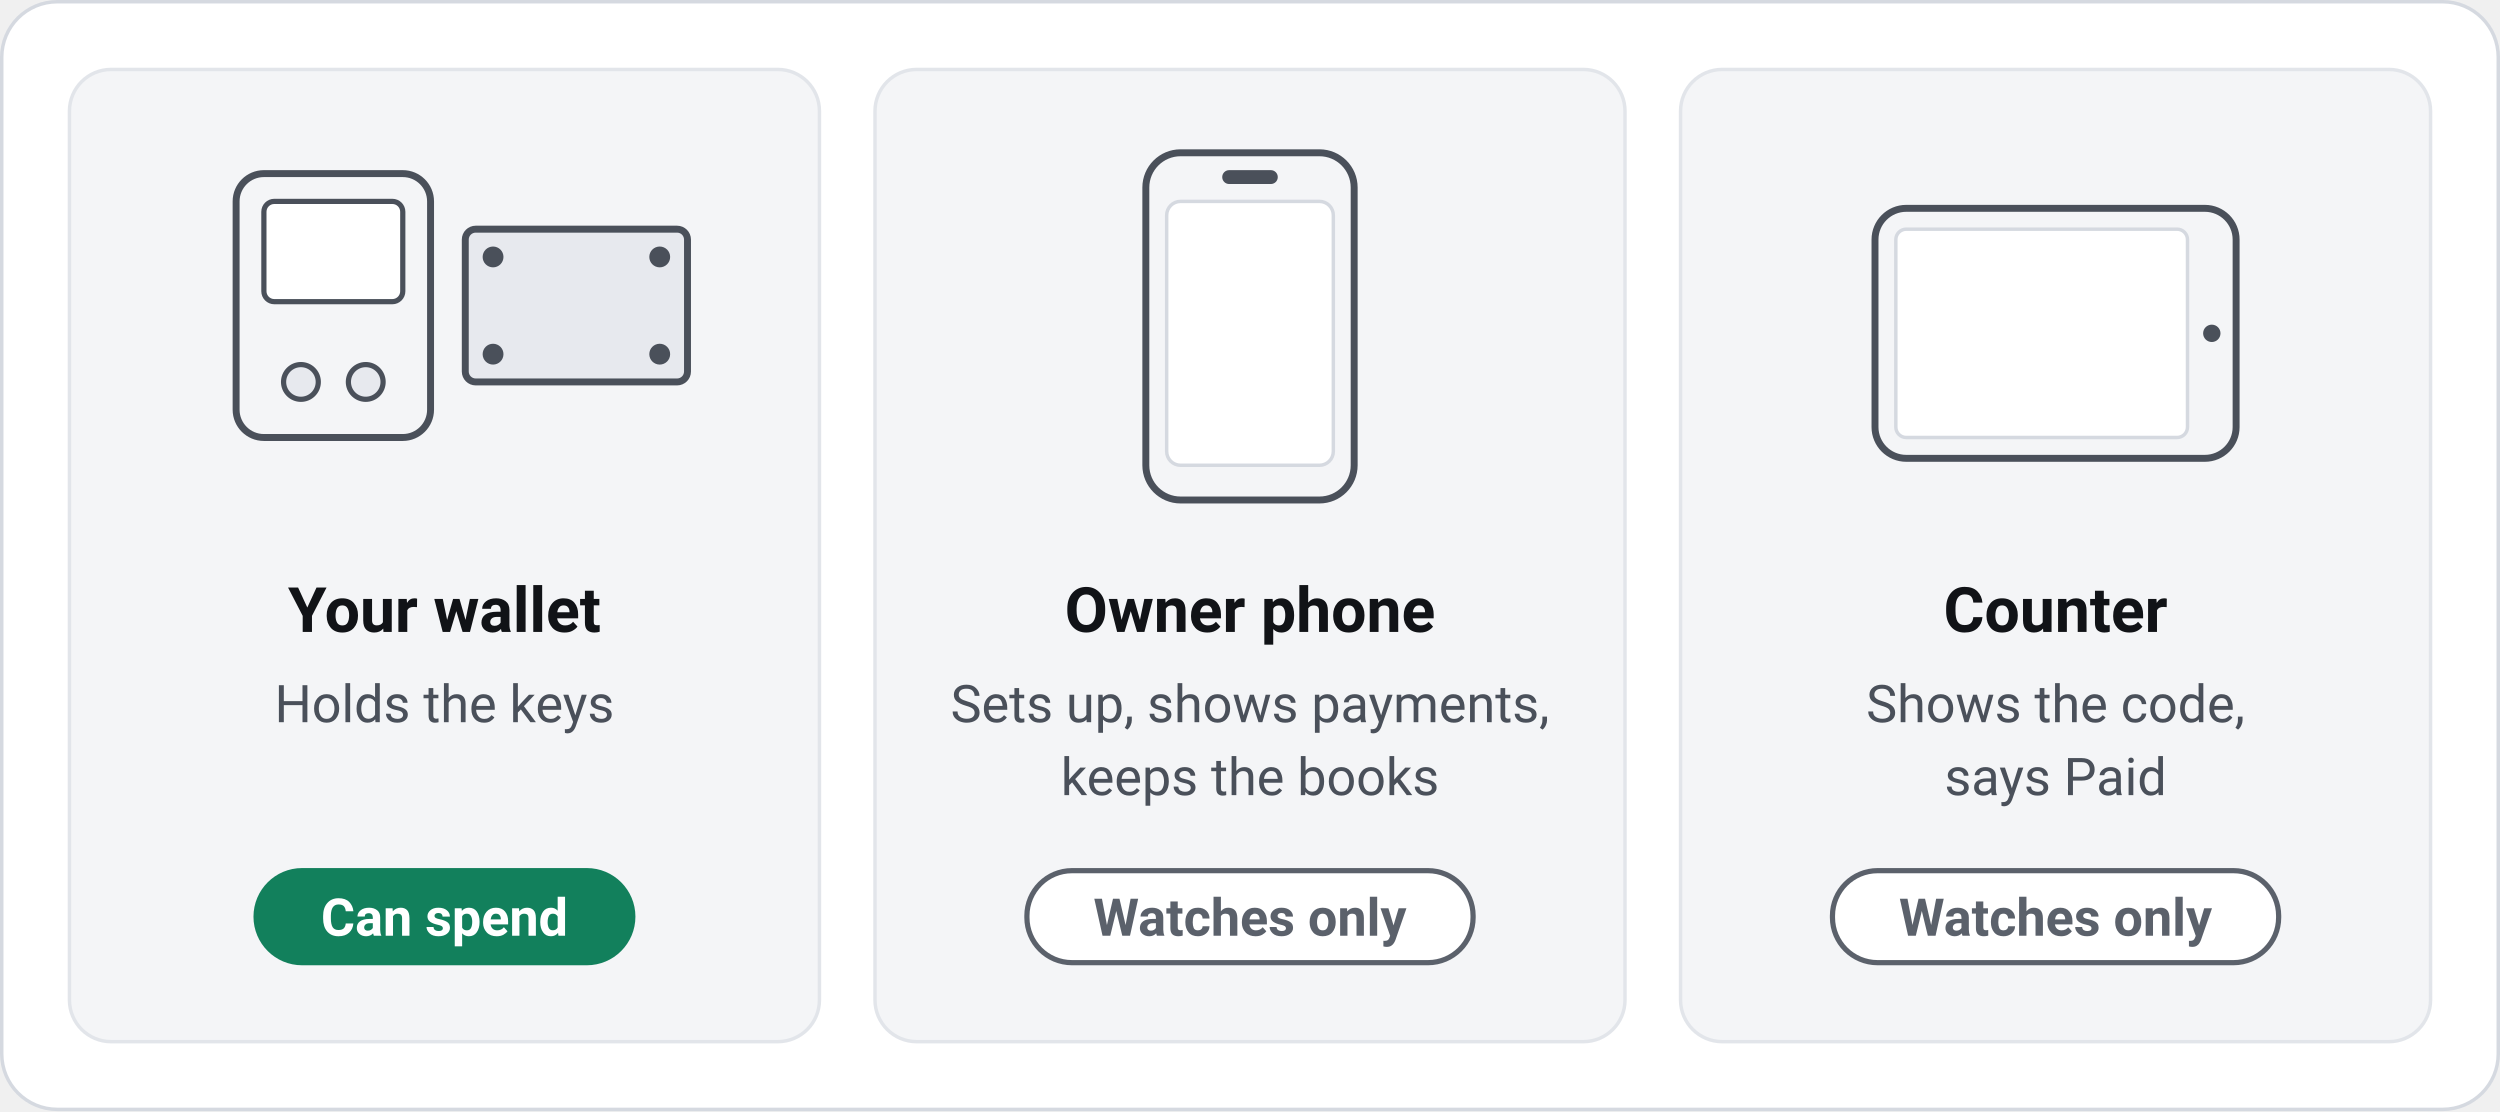
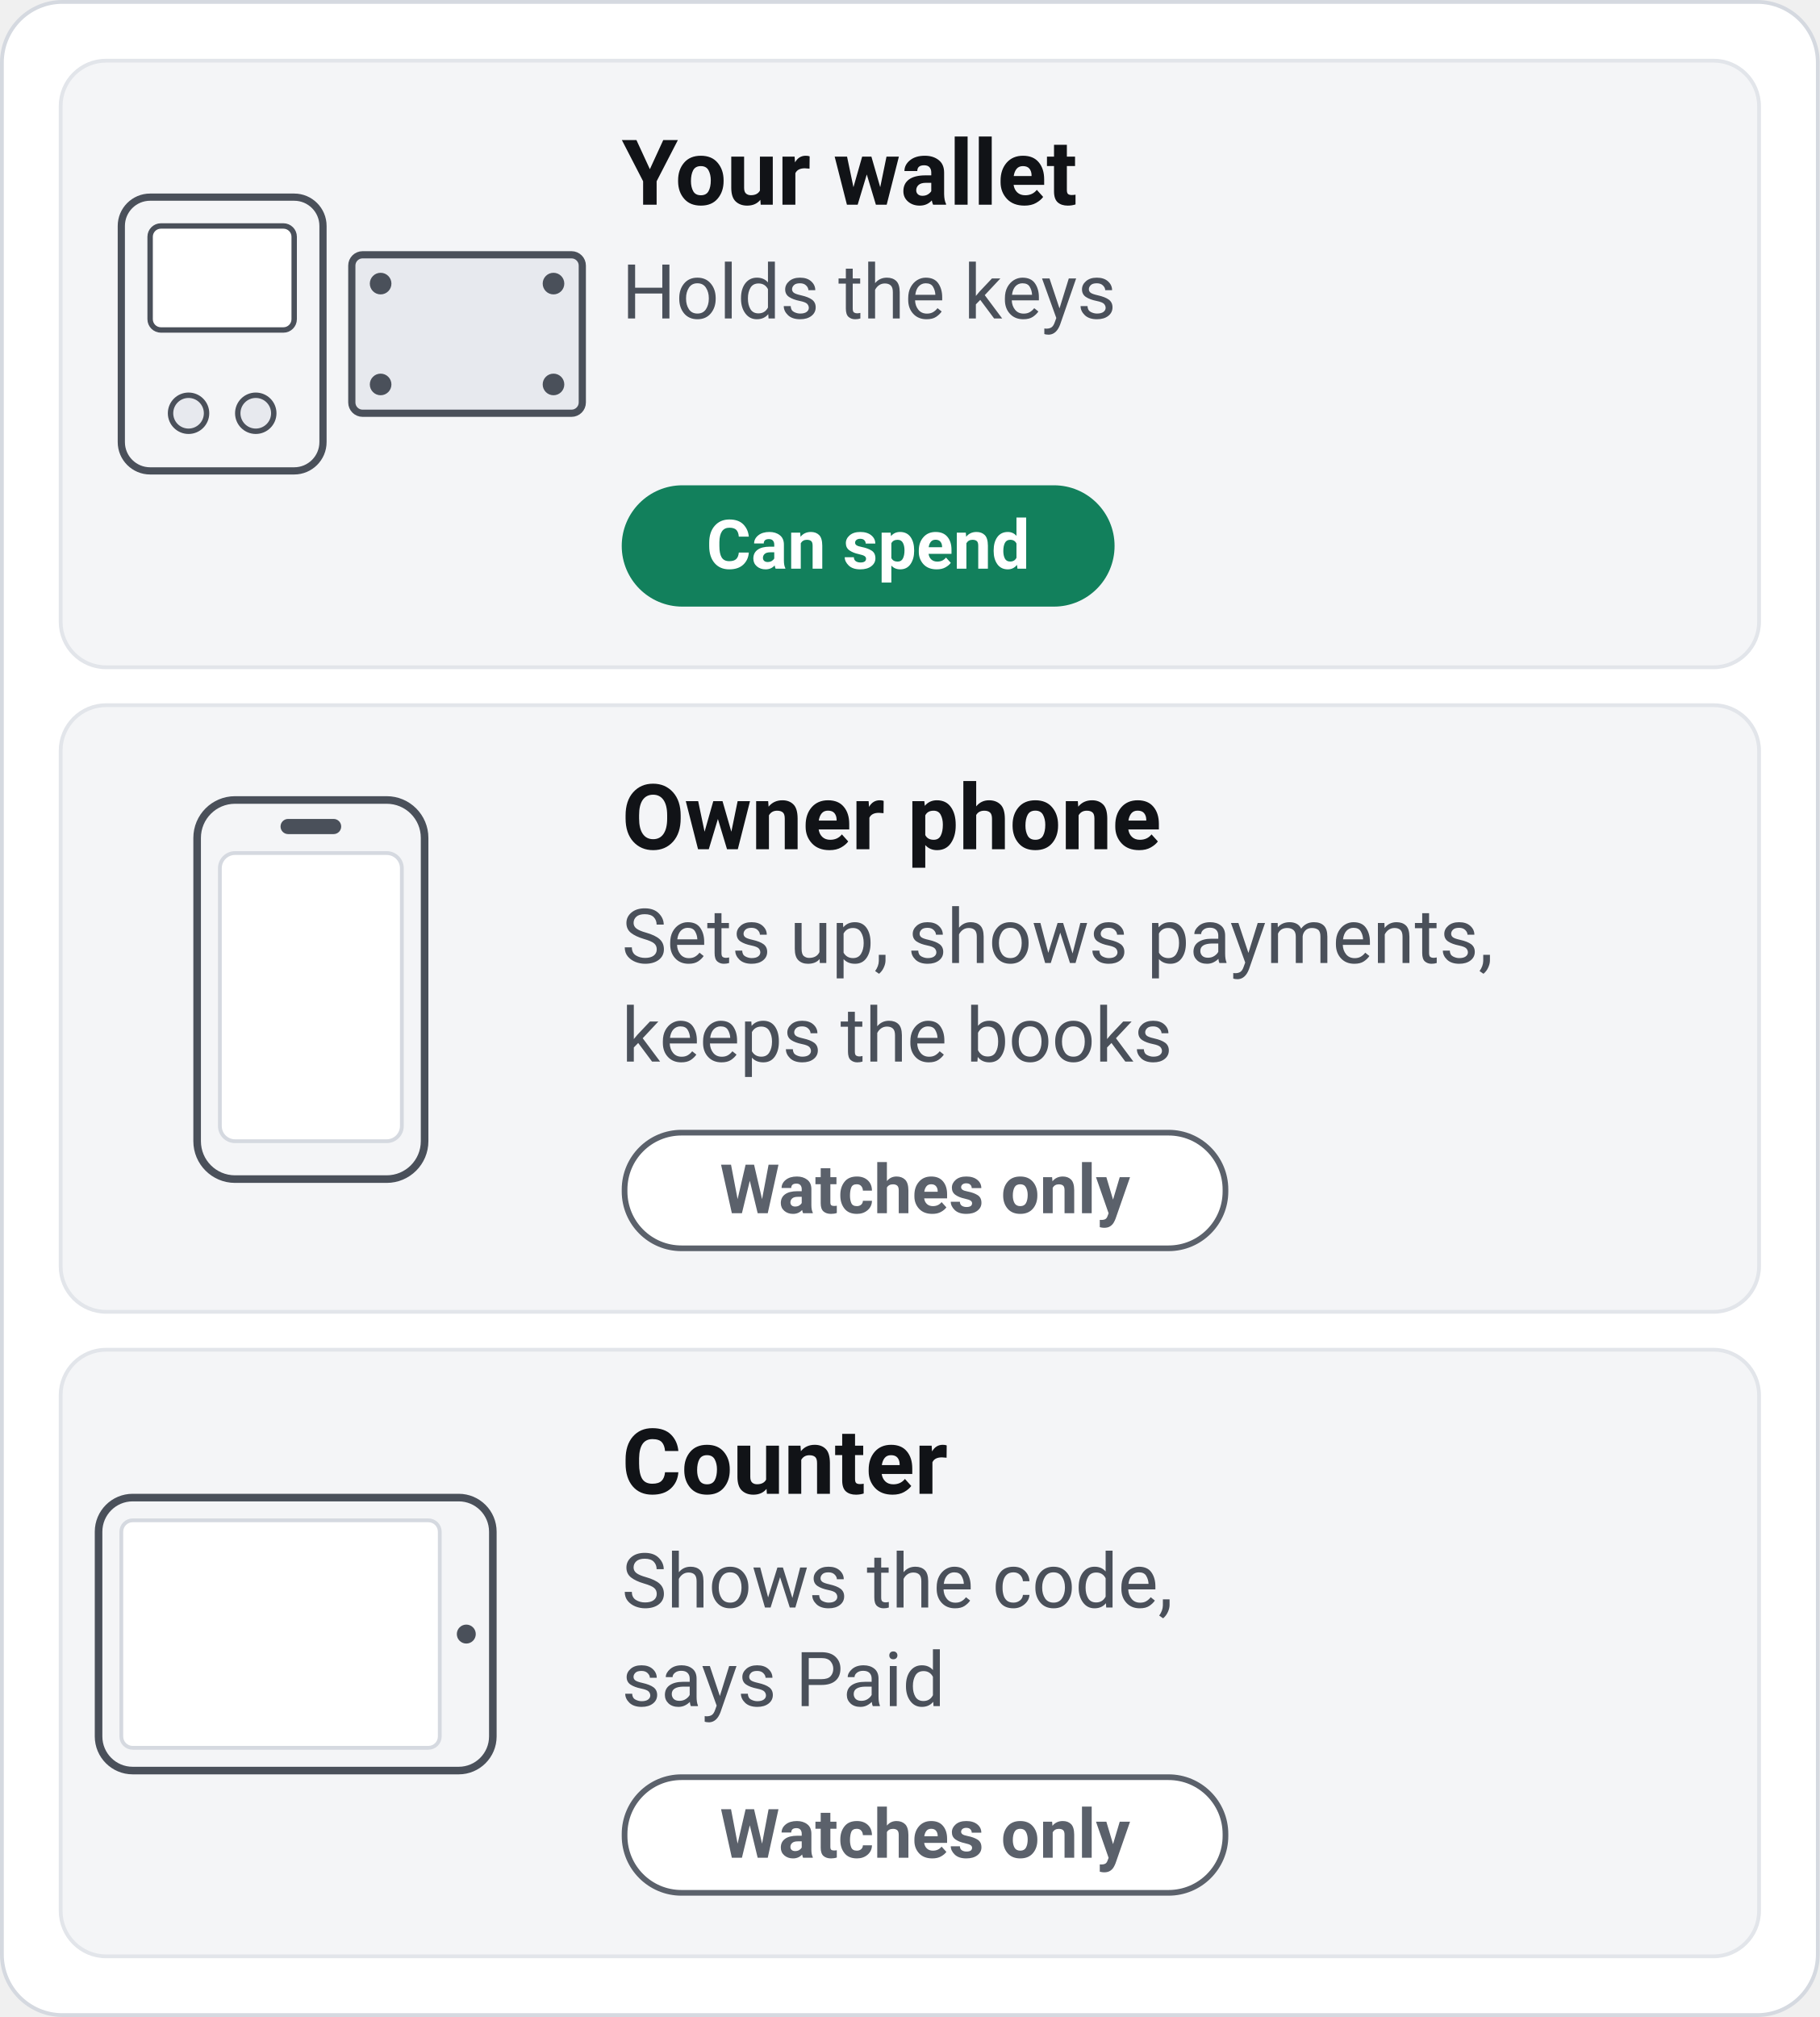
- <svg xmlns="http://www.w3.org/2000/svg" viewBox="0 0 720 320" role="img" font-family="system-ui, -apple-system, 'Segoe UI', Roboto, sans-serif">
-   <rect x="0.5" y="0.5" width="719" height="319" rx="16" fill="#FFFFFF" stroke="#D5D9E0" stroke-width="1" />
-   <rect x="20" y="20" width="216" height="280" rx="12" fill="#F4F5F7" stroke="#E2E5EA" stroke-width="1" />
-   <rect x="252" y="20" width="216" height="280" rx="12" fill="#F4F5F7" stroke="#E2E5EA" stroke-width="1" />
-   <rect x="484" y="20" width="216" height="280" rx="12" fill="#F4F5F7" stroke="#E2E5EA" stroke-width="1" />
-   <rect x="68.0" y="50" width="56" height="76" rx="8" fill="#F4F5F7" stroke="#4A505A" stroke-width="2" />
-   <rect x="76.0" y="58" width="40" height="28.88" rx="3" fill="#FFFFFF" stroke="#4A505A" stroke-width="1.5" />
-   <circle cx="86.667" cy="110" r="5" fill="#E7E9EE" stroke="#4A505A" stroke-width="1.5" />
-   <circle cx="105.333" cy="110" r="5" fill="#E7E9EE" stroke="#4A505A" stroke-width="1.5" />
-   <rect x="134.0" y="66" width="64" height="44" rx="3" fill="#E7E9EE" stroke="#4A505A" stroke-width="2" />
-   <circle cx="142.0" cy="74" r="3" fill="#4A505A" stroke="none" stroke-width="1" />
-   <circle cx="142.0" cy="102" r="3" fill="#4A505A" stroke="none" stroke-width="1" />
-   <circle cx="190.0" cy="74" r="3" fill="#4A505A" stroke="none" stroke-width="1" />
-   <circle cx="190.0" cy="102" r="3" fill="#4A505A" stroke="none" stroke-width="1" />
-   <rect x="330.0" y="44" width="60" height="100" rx="10" fill="#F4F5F7" stroke="#4A505A" stroke-width="2" />
-   <rect x="352.0" y="49" width="16" height="4" rx="2" fill="#4A505A" stroke="none" stroke-width="1" />
-   <rect x="336.0" y="58" width="48" height="76" rx="4" fill="#FFFFFF" stroke="#D5D9E0" stroke-width="1" />
-   <rect x="540.0" y="60" width="104" height="72" rx="9" fill="#F4F5F7" stroke="#4A505A" stroke-width="2" />
-   <circle cx="637.0" cy="96.0" r="2.5" fill="#4A505A" stroke="none" stroke-width="1" />
-   <rect x="546.0" y="66" width="84" height="60" rx="3" fill="#FFFFFF" stroke="#D5D9E0" stroke-width="1" />
-   <text x="128.0" y="182" font-size="18" font-weight="bold" text-anchor="middle" fill="#111317">Your wallet</text>
-   <text x="128.0" y="208" font-size="15" font-weight="normal" text-anchor="middle" fill="#4A505A">Holds the keys</text>
-   <text x="360.0" y="182" font-size="18" font-weight="bold" text-anchor="middle" fill="#111317">Owner phone</text>
-   <text x="360.0" y="208" font-size="15" font-weight="normal" text-anchor="middle" fill="#4A505A">Sets up, shows payments,</text>
-   <text x="360.0" y="229" font-size="15" font-weight="normal" text-anchor="middle" fill="#4A505A">keeps the books</text>
-   <text x="592.0" y="182" font-size="18" font-weight="bold" text-anchor="middle" fill="#111317">Counter</text>
-   <text x="592.0" y="208" font-size="15" font-weight="normal" text-anchor="middle" fill="#4A505A">Shows the code,</text>
-   <text x="592.0" y="229" font-size="15" font-weight="normal" text-anchor="middle" fill="#4A505A">says Paid</text>
-   <rect x="73.0" y="250" width="110" height="28" rx="14" fill="#12805C" stroke="none" stroke-width="1" />
-   <text x="128.0" y="269.5" font-size="15" font-weight="bold" text-anchor="middle" fill="#FFFFFF">Can spend</text>
-   <rect x="295.75" y="250.75" width="128.5" height="26.5" rx="13" fill="#FFFFFF" stroke="#5B616B" stroke-width="1.5" />
-   <text x="360.0" y="269.5" font-size="15" font-weight="bold" text-anchor="middle" fill="#5B616B">Watches only</text>
-   <rect x="527.75" y="250.75" width="128.5" height="26.5" rx="13" fill="#FFFFFF" stroke="#5B616B" stroke-width="1.5" />
-   <text x="592.0" y="269.5" font-size="15" font-weight="bold" text-anchor="middle" fill="#5B616B">Watches only</text>
+ <svg xmlns="http://www.w3.org/2000/svg" viewBox="0 0 480 532" role="img" font-family="system-ui, -apple-system, 'Segoe UI', Roboto, sans-serif">
+   <rect x="0.5" y="0.5" width="479" height="531" rx="16" fill="#FFFFFF" stroke="#D5D9E0" stroke-width="1" />
+   <rect x="16" y="16" width="448" height="160" rx="12" fill="#F4F5F7" stroke="#E2E5EA" stroke-width="1" />
+   <rect x="16" y="186" width="448" height="160" rx="12" fill="#F4F5F7" stroke="#E2E5EA" stroke-width="1" />
+   <rect x="16" y="356" width="448" height="160" rx="12" fill="#F4F5F7" stroke="#E2E5EA" stroke-width="1" />
+   <g transform="translate(32.0 52.0) scale(0.95)">
+     <rect x="0" y="0" width="56" height="76" rx="8" fill="#F4F5F7" stroke="#4A505A" stroke-width="2" />
+     <rect x="8" y="8" width="40" height="28.88" rx="3" fill="#FFFFFF" stroke="#4A505A" stroke-width="1.5" />
+     <circle cx="18.667" cy="60" r="5" fill="#E7E9EE" stroke="#4A505A" stroke-width="1.5" />
+     <circle cx="37.333" cy="60" r="5" fill="#E7E9EE" stroke="#4A505A" stroke-width="1.5" />
+     <rect x="64" y="16" width="64" height="44" rx="3" fill="#E7E9EE" stroke="#4A505A" stroke-width="2" />
+     <circle cx="72" cy="24" r="3" fill="#4A505A" stroke="none" stroke-width="1" />
+     <circle cx="72" cy="52" r="3" fill="#4A505A" stroke="none" stroke-width="1" />
+     <circle cx="120" cy="24" r="3" fill="#4A505A" stroke="none" stroke-width="1" />
+     <circle cx="120" cy="52" r="3" fill="#4A505A" stroke="none" stroke-width="1" />
+   </g>
+   <g transform="translate(52.0 211.0) scale(1.0)">
+     <rect x="0" y="0" width="60" height="100" rx="10" fill="#F4F5F7" stroke="#4A505A" stroke-width="2" />
+     <rect x="22.0" y="5" width="16" height="4" rx="2" fill="#4A505A" stroke="none" stroke-width="1" />
+     <rect x="6" y="14" width="48" height="76" rx="4" fill="#FFFFFF" stroke="#D5D9E0" stroke-width="1" />
+   </g>
+   <g transform="translate(26.0 395.0) scale(1.0)">
+     <rect x="0" y="0" width="104" height="72" rx="9" fill="#F4F5F7" stroke="#4A505A" stroke-width="2" />
+     <circle cx="97" cy="36.0" r="2.5" fill="#4A505A" stroke="none" stroke-width="1" />
+     <rect x="6" y="6" width="84" height="60" rx="3" fill="#FFFFFF" stroke="#D5D9E0" stroke-width="1" />
+   </g>
+   <text x="164" y="54" font-size="24" font-weight="bold" text-anchor="start" fill="#111317">Your wallet</text>
+   <text x="164" y="84" font-size="20" font-weight="normal" text-anchor="start" fill="#4A505A">Holds the keys</text>
+   <rect x="164" y="128" width="130" height="32" rx="16" fill="#12805C" stroke="none" stroke-width="1" />
+   <text x="229.0" y="150" font-size="18" font-weight="bold" text-anchor="middle" fill="#FFFFFF">Can spend</text>
+   <text x="164" y="224" font-size="24" font-weight="bold" text-anchor="start" fill="#111317">Owner phone</text>
+   <text x="164" y="254" font-size="20" font-weight="normal" text-anchor="start" fill="#4A505A">Sets up, shows payments,</text>
+   <text x="164" y="280" font-size="20" font-weight="normal" text-anchor="start" fill="#4A505A">keeps the books</text>
+   <rect x="164.75" y="298.75" width="158.5" height="30.5" rx="15" fill="#FFFFFF" stroke="#5B616B" stroke-width="1.5" />
+   <text x="244.0" y="320" font-size="18" font-weight="bold" text-anchor="middle" fill="#5B616B">Watches only</text>
+   <text x="164" y="394" font-size="24" font-weight="bold" text-anchor="start" fill="#111317">Counter</text>
+   <text x="164" y="424" font-size="20" font-weight="normal" text-anchor="start" fill="#4A505A">Shows the code,</text>
+   <text x="164" y="450" font-size="20" font-weight="normal" text-anchor="start" fill="#4A505A">says Paid</text>
+   <rect x="164.75" y="468.75" width="158.5" height="30.5" rx="15" fill="#FFFFFF" stroke="#5B616B" stroke-width="1.5" />
+   <text x="244.0" y="490" font-size="18" font-weight="bold" text-anchor="middle" fill="#5B616B">Watches only</text>
</svg>
